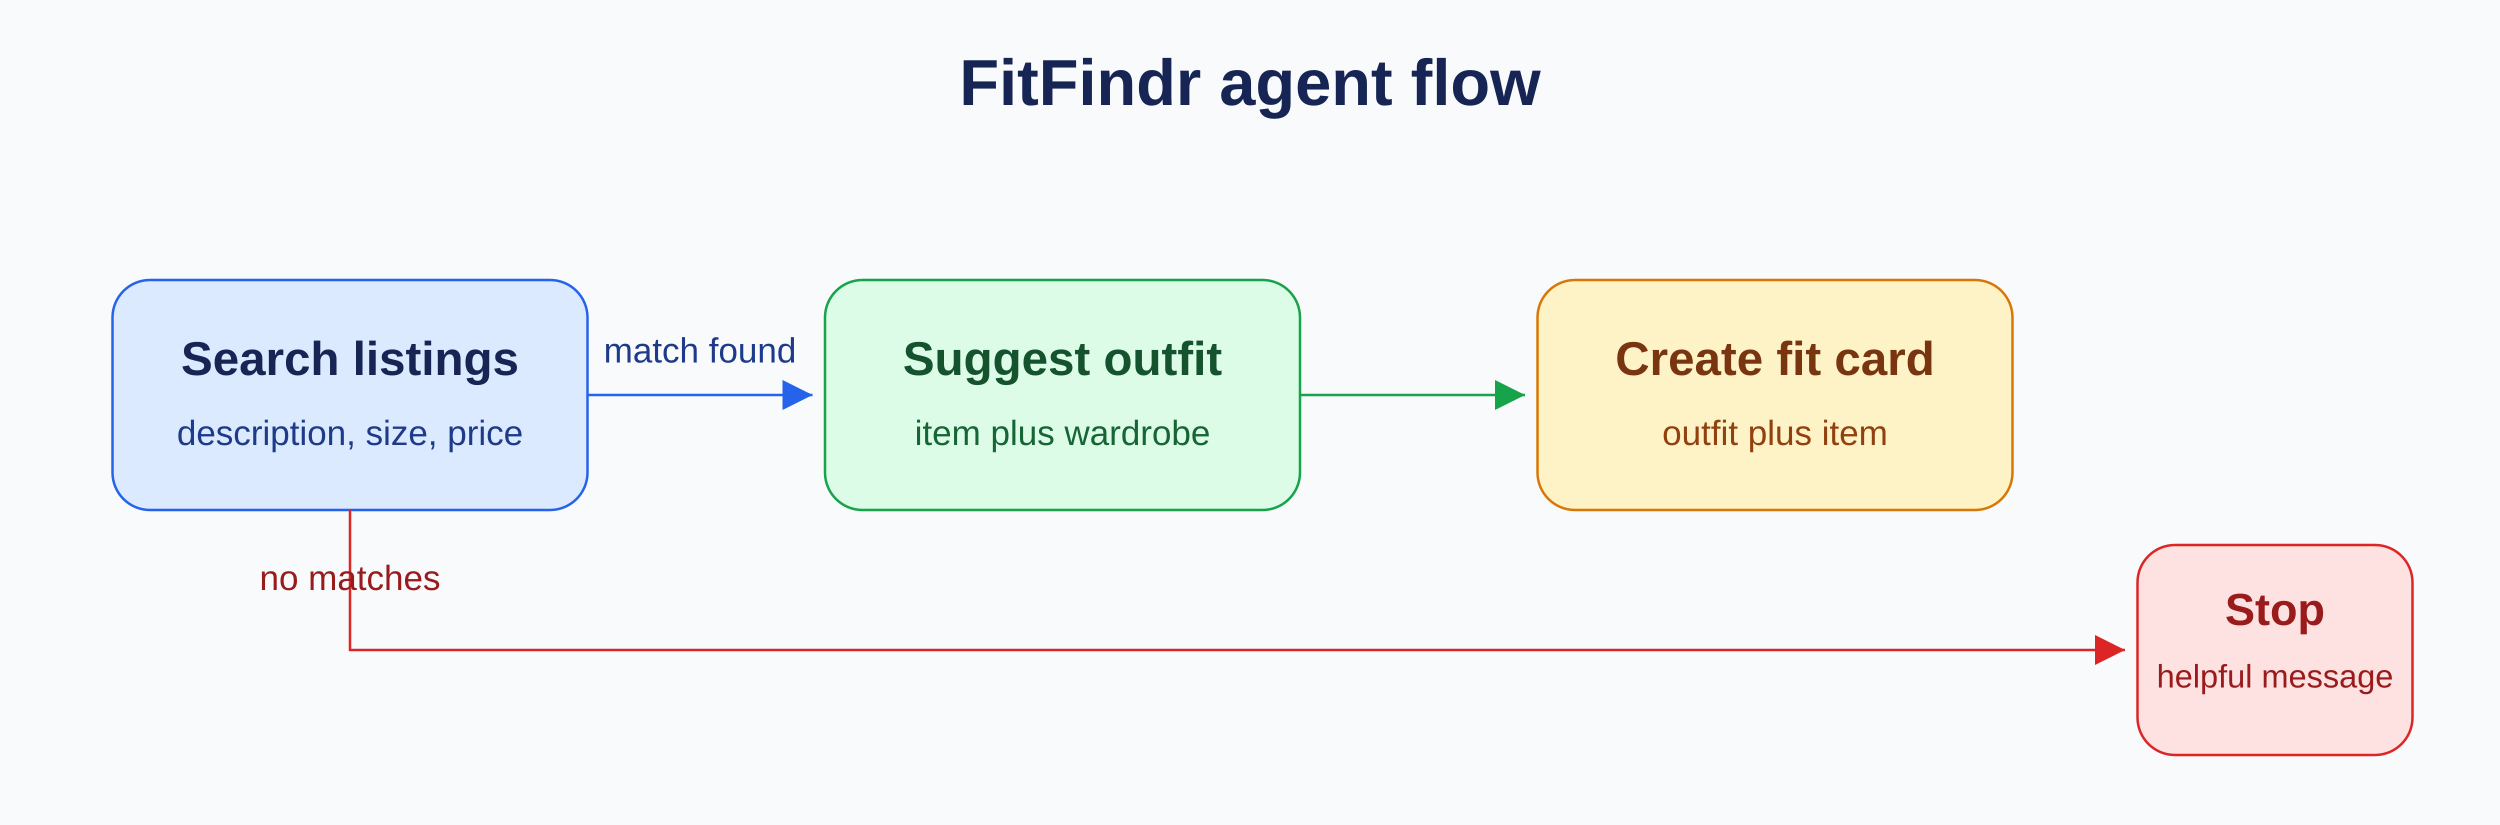
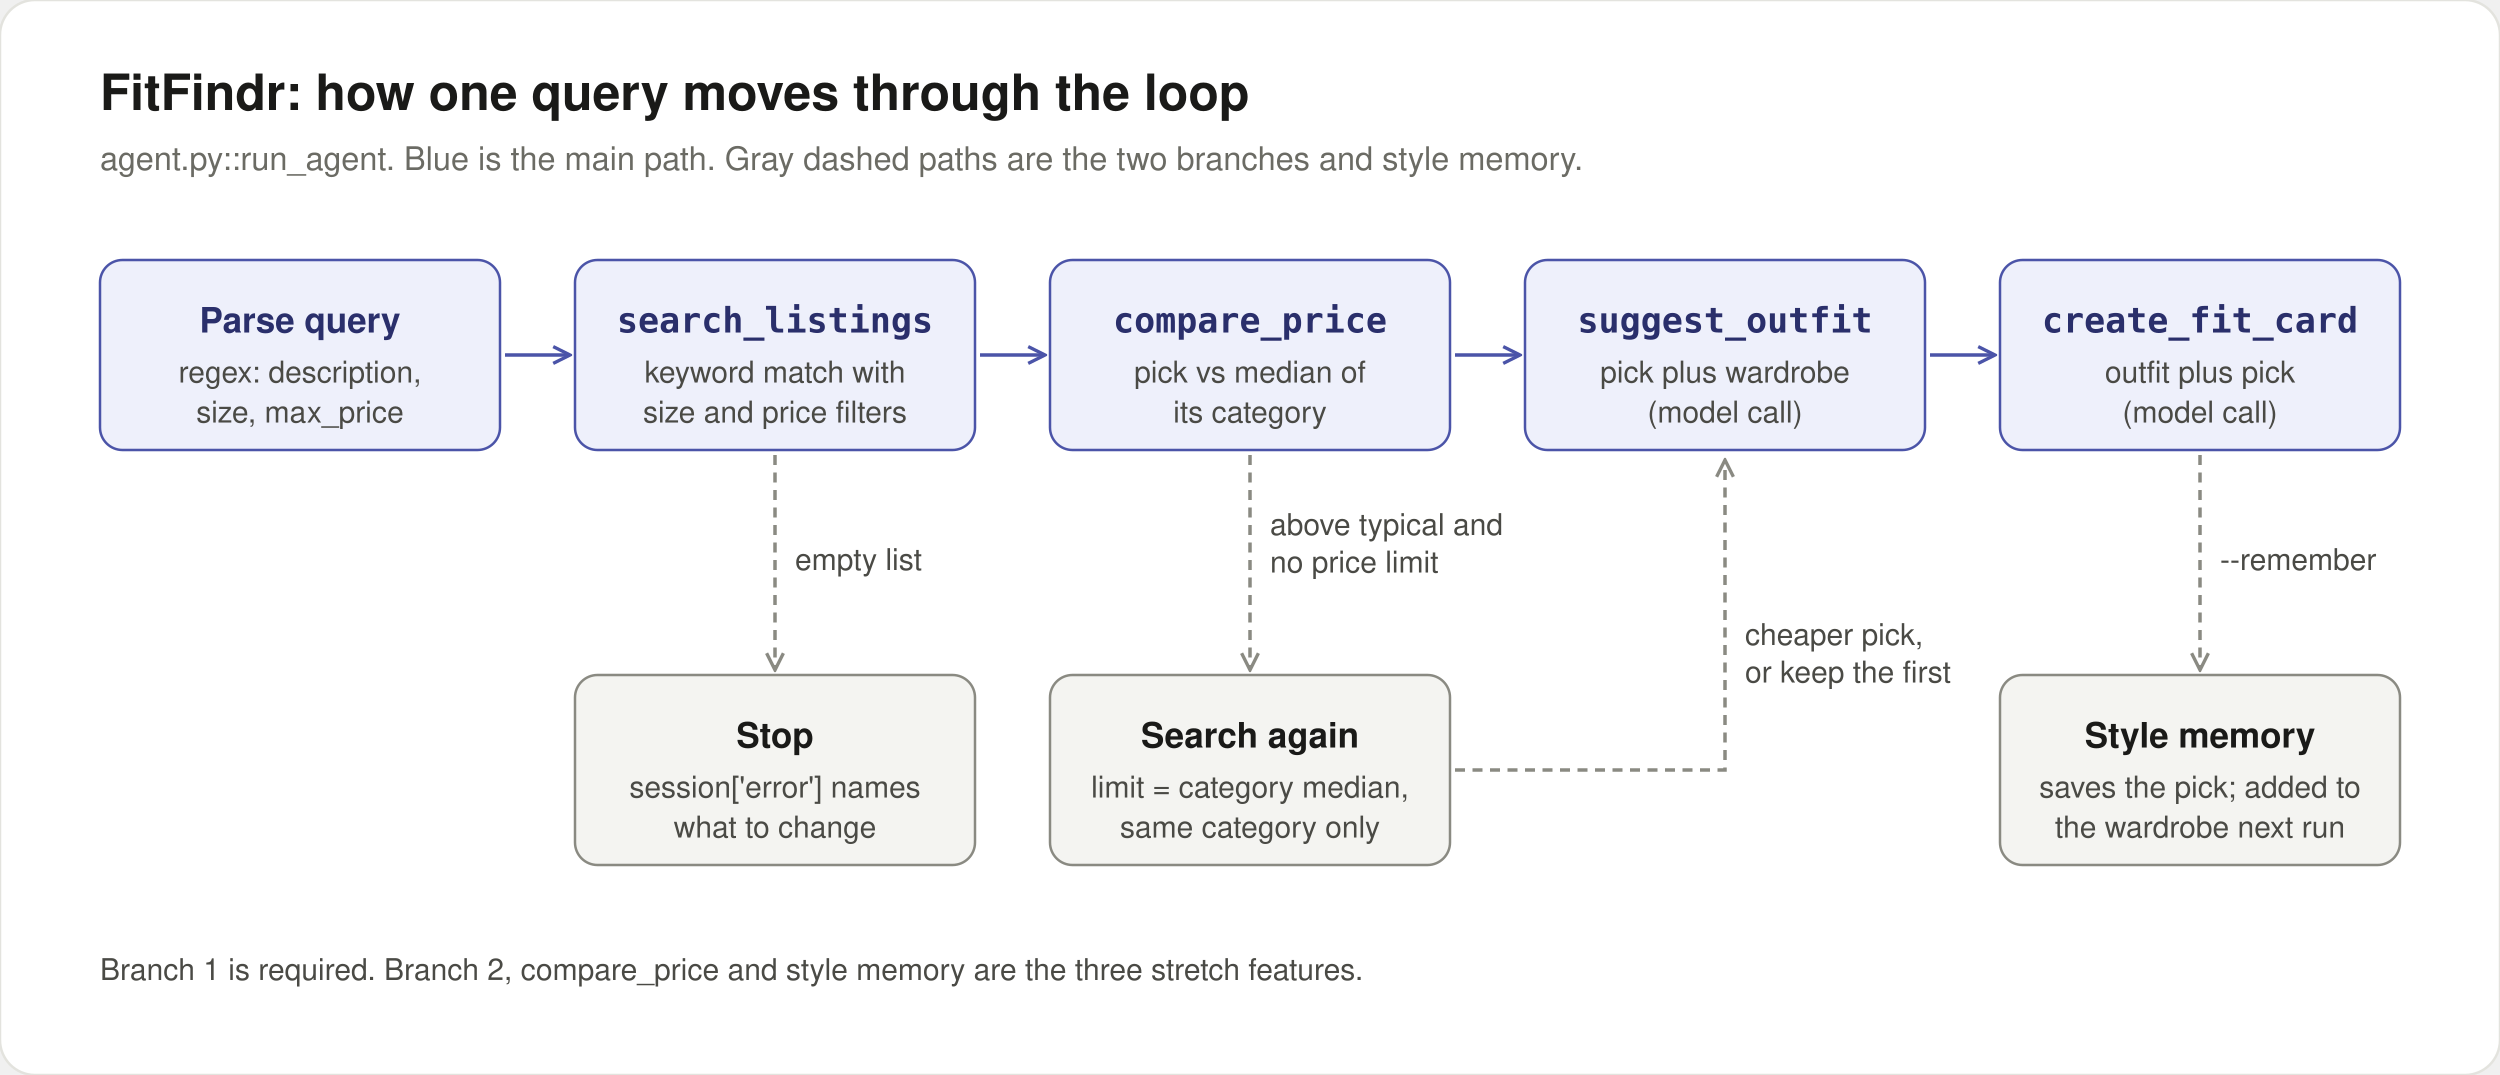
- <svg xmlns="http://www.w3.org/2000/svg" width="1000" height="330" viewBox="0 0 1000 330" role="img" aria-label="FitFindr agent flow">
-   <rect width="1000" height="330" fill="#f8fafc" />
-   <text x="500" y="42" text-anchor="middle" font-family="Arial" font-size="26" font-weight="bold" fill="#172554">FitFindr agent flow</text>
-   <rect x="45" y="112" width="190" height="92" rx="15" fill="#dbeafe" stroke="#2563eb" />
-   <text x="140" y="150" text-anchor="middle" font-family="Arial" font-size="19" font-weight="bold" fill="#172554">Search listings</text>
-   <text x="140" y="178" text-anchor="middle" font-family="Arial" font-size="14" fill="#1e3a8a">description, size, price</text>
-   <path d="M235 158 H325" stroke="#2563eb" fill="none" />
-   <polygon points="325,158 313,152 313,164" fill="#2563eb" />
-   <text x="280" y="145" text-anchor="middle" font-family="Arial" font-size="14" fill="#1e3a8a">match found</text>
-   <rect x="330" y="112" width="190" height="92" rx="15" fill="#dcfce7" stroke="#16a34a" />
-   <text x="425" y="150" text-anchor="middle" font-family="Arial" font-size="19" font-weight="bold" fill="#14532d">Suggest outfit</text>
-   <text x="425" y="178" text-anchor="middle" font-family="Arial" font-size="14" fill="#166534">item plus wardrobe</text>
-   <path d="M520 158 H610" stroke="#16a34a" fill="none" />
-   <polygon points="610,158 598,152 598,164" fill="#16a34a" />
-   <rect x="615" y="112" width="190" height="92" rx="15" fill="#fef3c7" stroke="#d97706" />
-   <text x="710" y="150" text-anchor="middle" font-family="Arial" font-size="19" font-weight="bold" fill="#78350f">Create fit card</text>
-   <text x="710" y="178" text-anchor="middle" font-family="Arial" font-size="14" fill="#92400e">outfit plus item</text>
-   <path d="M140 204 V260 H850" stroke="#dc2626" fill="none" />
-   <polygon points="850,260 838,254 838,266" fill="#dc2626" />
-   <text x="140" y="236" text-anchor="middle" font-family="Arial" font-size="14" fill="#991b1b">no matches</text>
-   <rect x="855" y="218" width="110" height="84" rx="15" fill="#fee2e2" stroke="#dc2626" />
-   <text x="910" y="250" text-anchor="middle" font-family="Arial" font-size="18" font-weight="bold" fill="#991b1b">Stop</text>
-   <text x="910" y="275" text-anchor="middle" font-family="Arial" font-size="13" fill="#991b1b">helpful message</text>
+ <svg xmlns="http://www.w3.org/2000/svg" width="1000" height="430" viewBox="0 0 1000 430" role="img" aria-label="FitFindr agent flow" font-family="-apple-system, BlinkMacSystemFont, 'Segoe UI', Helvetica, Arial, sans-serif">
+   <defs>
+     <marker id="a" viewBox="0 0 10 10" refX="9" refY="5" markerWidth="6" markerHeight="6" orient="auto">
+       <path d="M1 1 L9 5 L1 9" fill="none" stroke="#4B54A8" stroke-width="1.6" />
+     </marker>
+     <marker id="g" viewBox="0 0 10 10" refX="9" refY="5" markerWidth="6" markerHeight="6" orient="auto">
+       <path d="M1 1 L9 5 L1 9" fill="none" stroke="#8A8A82" stroke-width="1.6" />
+     </marker>
+   </defs>
+   <rect x="0" y="0" width="1000" height="430" rx="14" fill="#FFFFFF" stroke="#E3E3DE" />
+   <text x="40" y="44" font-size="20" font-weight="600" fill="#1A1A18">FitFindr: how one query moves through the loop</text>
+   <text x="40" y="68" font-size="13" fill="#6B6B64">agent.py::run_agent. Blue is the main path. Gray dashed paths are the two branches and style memory.</text>
+   <rect x="40" y="104" width="160" height="76" rx="9" fill="#EEF0FB" stroke="#4B54A8" />
+   <text x="120.0" y="133" text-anchor="middle" font-size="14" font-weight="600" fill="#2A2F6B">Parse query</text>
+   <text x="120.0" y="153" text-anchor="middle" font-size="12" fill="#4A4A45">regex: description,</text>
+   <text x="120.0" y="169" text-anchor="middle" font-size="12" fill="#4A4A45">size, max_price</text>
+   <rect x="230" y="104" width="160" height="76" rx="9" fill="#EEF0FB" stroke="#4B54A8" />
+   <text x="310.0" y="133" text-anchor="middle" font-size="14" font-weight="600" fill="#2A2F6B" font-family="SFMono-Regular, Menlo, Consolas, monospace">search_listings</text>
+   <text x="310.0" y="153" text-anchor="middle" font-size="12" fill="#4A4A45">keyword match with</text>
+   <text x="310.0" y="169" text-anchor="middle" font-size="12" fill="#4A4A45">size and price filters</text>
+   <rect x="420" y="104" width="160" height="76" rx="9" fill="#EEF0FB" stroke="#4B54A8" />
+   <text x="500.0" y="133" text-anchor="middle" font-size="14" font-weight="600" fill="#2A2F6B" font-family="SFMono-Regular, Menlo, Consolas, monospace">compare_price</text>
+   <text x="500.0" y="153" text-anchor="middle" font-size="12" fill="#4A4A45">pick vs median of</text>
+   <text x="500.0" y="169" text-anchor="middle" font-size="12" fill="#4A4A45">its category</text>
+   <rect x="610" y="104" width="160" height="76" rx="9" fill="#EEF0FB" stroke="#4B54A8" />
+   <text x="690.0" y="133" text-anchor="middle" font-size="14" font-weight="600" fill="#2A2F6B" font-family="SFMono-Regular, Menlo, Consolas, monospace">suggest_outfit</text>
+   <text x="690.0" y="153" text-anchor="middle" font-size="12" fill="#4A4A45">pick plus wardrobe</text>
+   <text x="690.0" y="169" text-anchor="middle" font-size="12" fill="#4A4A45">(model call)</text>
+   <rect x="800" y="104" width="160" height="76" rx="9" fill="#EEF0FB" stroke="#4B54A8" />
+   <text x="880.0" y="133" text-anchor="middle" font-size="14" font-weight="600" fill="#2A2F6B" font-family="SFMono-Regular, Menlo, Consolas, monospace">create_fit_card</text>
+   <text x="880.0" y="153" text-anchor="middle" font-size="12" fill="#4A4A45">outfit plus pick</text>
+   <text x="880.0" y="169" text-anchor="middle" font-size="12" fill="#4A4A45">(model call)</text>
+   <path d="M202 142.0 H228" fill="none" stroke="#4B54A8" stroke-width="1.4" marker-end="url(#a)" />
+   <path d="M392 142.0 H418" fill="none" stroke="#4B54A8" stroke-width="1.4" marker-end="url(#a)" />
+   <path d="M582 142.0 H608" fill="none" stroke="#4B54A8" stroke-width="1.4" marker-end="url(#a)" />
+   <path d="M772 142.0 H798" fill="none" stroke="#4B54A8" stroke-width="1.4" marker-end="url(#a)" />
+   <path d="M310.0 182 V268" fill="none" stroke="#8A8A82" stroke-width="1.4" stroke-dasharray="4 3" marker-end="url(#g)" />
+   <text x="318.0" y="228" text-anchor="start" font-size="12" fill="#4A4A45">empty list</text>
+   <rect x="230" y="270" width="160" height="76" rx="9" fill="#F4F4F1" stroke="#8A8A82" />
+   <text x="310.0" y="299" text-anchor="middle" font-size="14" font-weight="600" fill="#1A1A18">Stop</text>
+   <text x="310.0" y="319" text-anchor="middle" font-size="12" fill="#4A4A45">session['error'] names</text>
+   <text x="310.0" y="335" text-anchor="middle" font-size="12" fill="#4A4A45">what to change</text>
+   <path d="M500.0 182 V268" fill="none" stroke="#8A8A82" stroke-width="1.4" stroke-dasharray="4 3" marker-end="url(#g)" />
+   <text x="508.0" y="214" text-anchor="start" font-size="12" fill="#4A4A45">above typical and</text>
+   <text x="508.0" y="229" text-anchor="start" font-size="12" fill="#4A4A45">no price limit</text>
+   <rect x="420" y="270" width="160" height="76" rx="9" fill="#F4F4F1" stroke="#8A8A82" />
+   <text x="500.0" y="299" text-anchor="middle" font-size="14" font-weight="600" fill="#1A1A18">Search again</text>
+   <text x="500.0" y="319" text-anchor="middle" font-size="12" fill="#4A4A45">limit = category median,</text>
+   <text x="500.0" y="335" text-anchor="middle" font-size="12" fill="#4A4A45">same category only</text>
+   <path d="M582 308 H690.0 V184" fill="none" stroke="#8A8A82" stroke-width="1.4" stroke-dasharray="4 3" marker-end="url(#g)" />
+   <text x="698.0" y="258" text-anchor="start" font-size="12" fill="#4A4A45">cheaper pick,</text>
+   <text x="698.0" y="273" text-anchor="start" font-size="12" fill="#4A4A45">or keep the first</text>
+   <path d="M880.0 182 V268" fill="none" stroke="#8A8A82" stroke-width="1.4" stroke-dasharray="4 3" marker-end="url(#g)" />
+   <text x="888.0" y="228" text-anchor="start" font-size="12" fill="#4A4A45">--remember</text>
+   <rect x="800" y="270" width="160" height="76" rx="9" fill="#F4F4F1" stroke="#8A8A82" />
+   <text x="880.0" y="299" text-anchor="middle" font-size="14" font-weight="600" fill="#1A1A18">Style memory</text>
+   <text x="880.0" y="319" text-anchor="middle" font-size="12" fill="#4A4A45">saves the pick; added to</text>
+   <text x="880.0" y="335" text-anchor="middle" font-size="12" fill="#4A4A45">the wardrobe next run</text>
+   <text x="40" y="392" text-anchor="start" font-size="12" fill="#4A4A45">Branch 1 is required. Branch 2, compare_price and style memory are the three stretch features.</text>
</svg>
